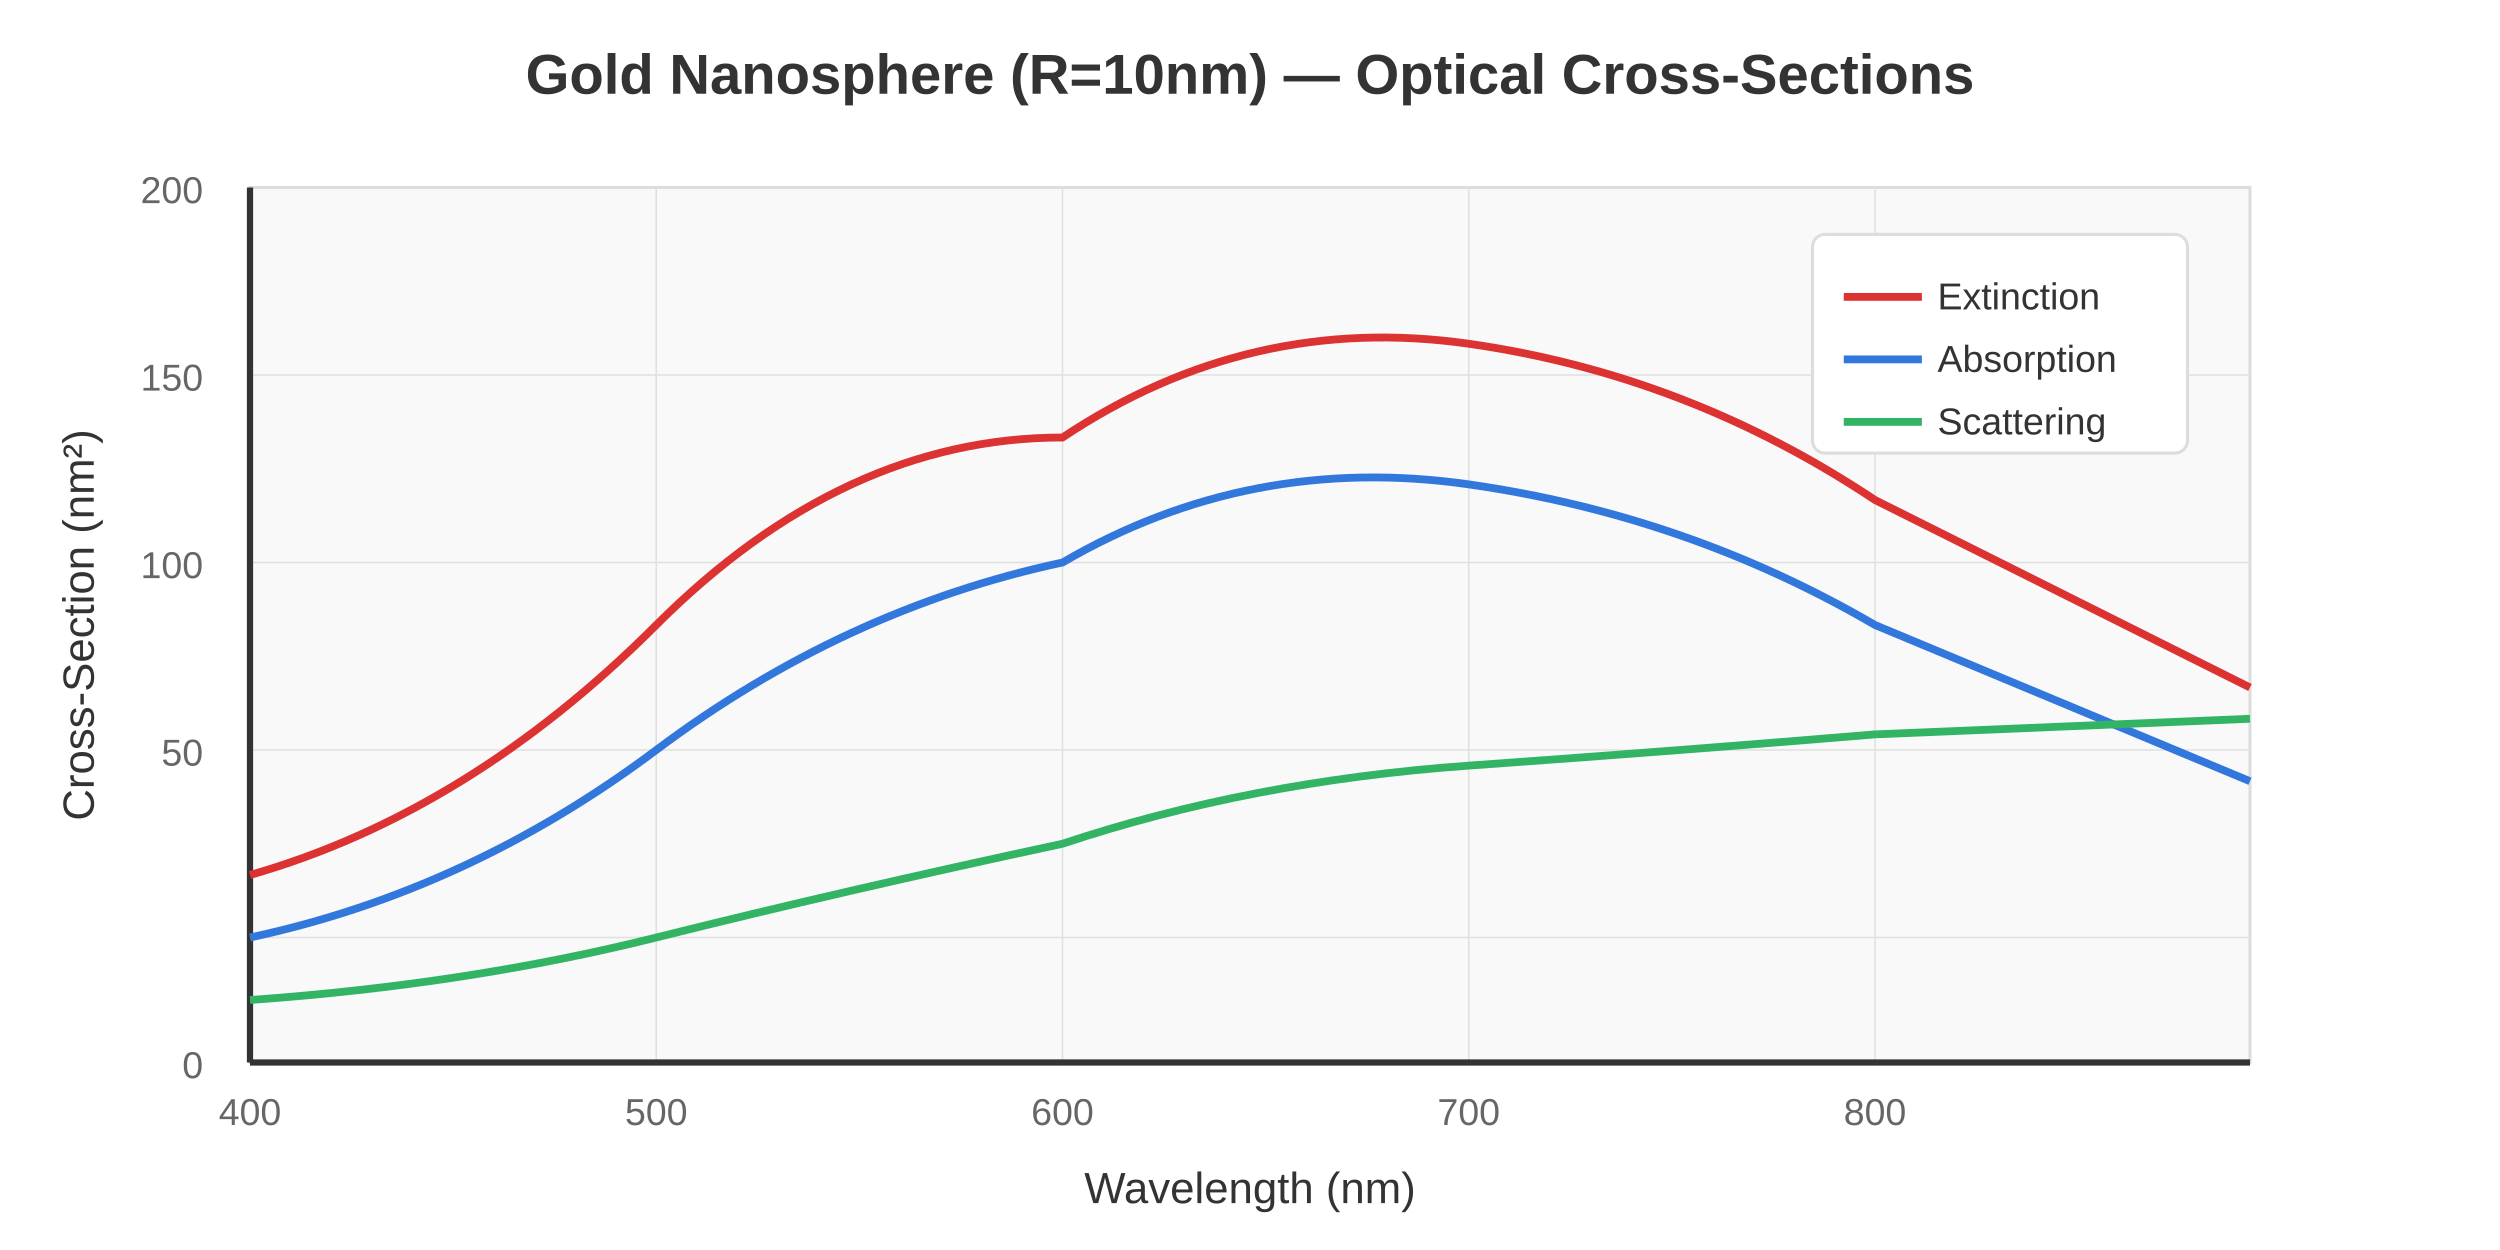
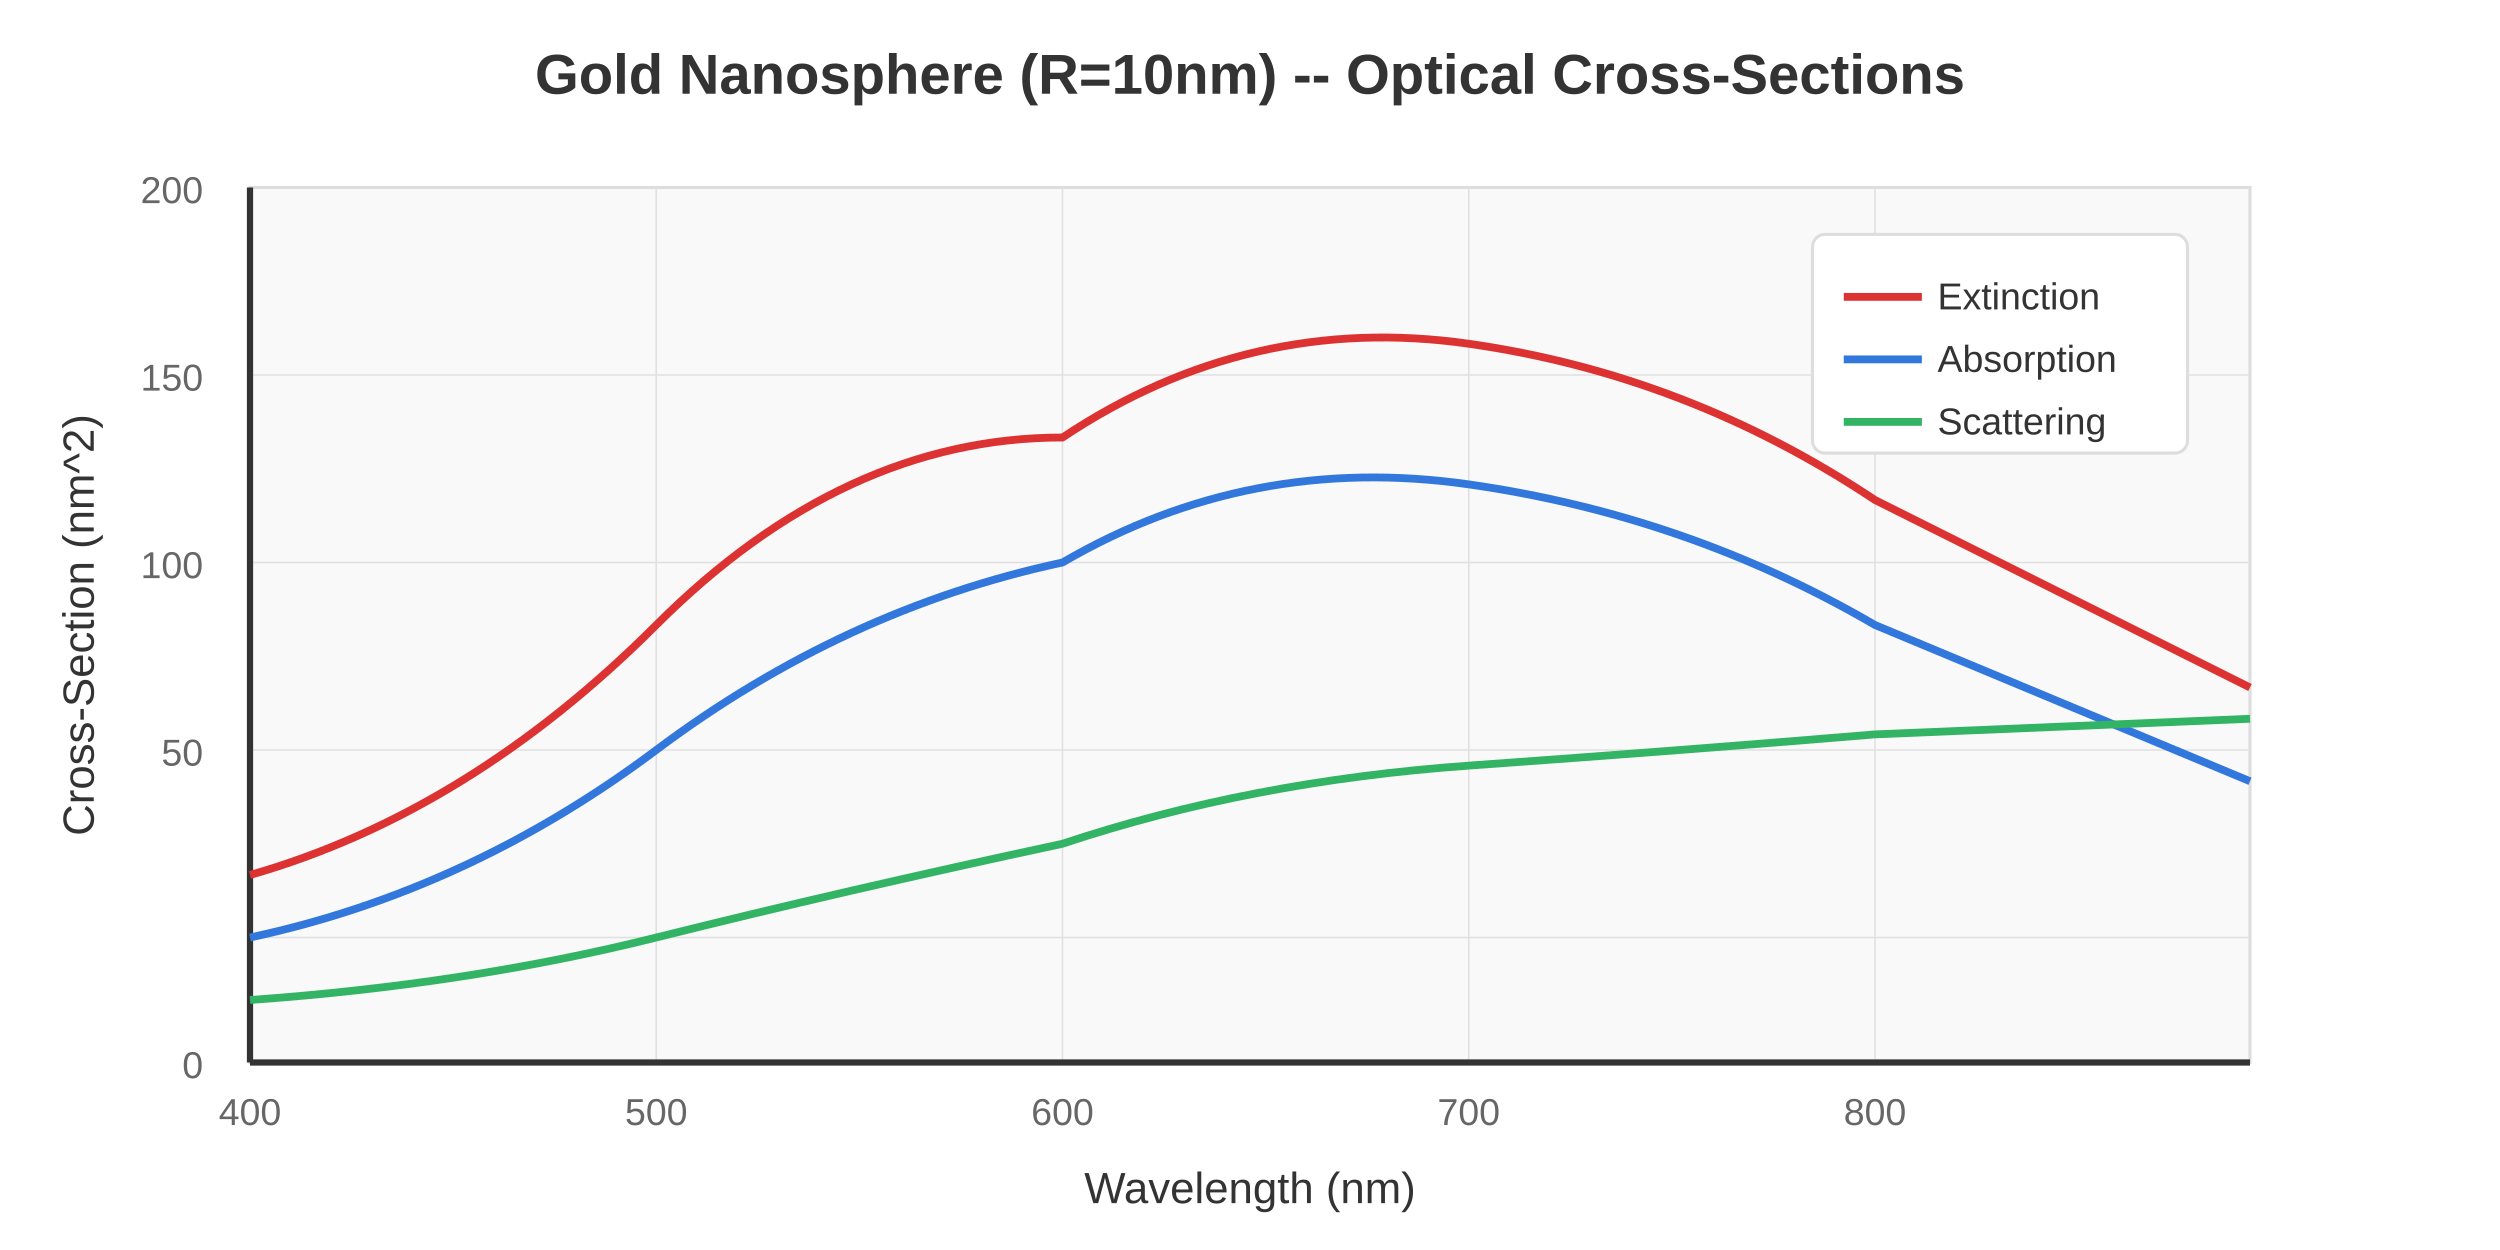
<svg xmlns="http://www.w3.org/2000/svg" viewBox="0 0 800 400">
  <rect width="800" height="400" fill="#ffffff" />
  <text x="400" y="30" font-family="Arial, sans-serif" font-size="18" font-weight="bold" text-anchor="middle" fill="#333">
-     Gold Nanosphere (R=10nm) — Optical Cross-Sections
+     Gold Nanosphere (R=10nm) -- Optical Cross-Sections
  </text>
  <rect x="80" y="60" width="640" height="280" fill="#f9f9f9" stroke="#ddd" stroke-width="1" />
  <g stroke="#e0e0e0" stroke-width="0.5">
    <line x1="80" y1="120" x2="720" y2="120" />
    <line x1="80" y1="180" x2="720" y2="180" />
    <line x1="80" y1="240" x2="720" y2="240" />
    <line x1="80" y1="300" x2="720" y2="300" />
    <line x1="210" y1="60" x2="210" y2="340" />
    <line x1="340" y1="60" x2="340" y2="340" />
    <line x1="470" y1="60" x2="470" y2="340" />
    <line x1="600" y1="60" x2="600" y2="340" />
  </g>
  <line x1="80" y1="340" x2="720" y2="340" stroke="#333" stroke-width="2" />
  <line x1="80" y1="60" x2="80" y2="340" stroke="#333" stroke-width="2" />
  <path d="M 80,280 Q 150,260 210,200 T 340,140 Q 400,100 470,110 Q 540,120 600,160 L 720,220" fill="none" stroke="#dc3232" stroke-width="2.5" />
  <path d="M 80,300 Q 150,285 210,240 T 340,180 Q 400,145 470,155 Q 540,165 600,200 L 720,250" fill="none" stroke="#3278dc" stroke-width="2.5" />
  <path d="M 80,320 Q 150,315 210,300 T 340,270 Q 400,250 470,245 Q 540,240 600,235 L 720,230" fill="none" stroke="#32b464" stroke-width="2.5" />
  <text x="80" y="360" font-family="Arial, sans-serif" font-size="12" text-anchor="middle" fill="#666">400</text>
  <text x="210" y="360" font-family="Arial, sans-serif" font-size="12" text-anchor="middle" fill="#666">500</text>
  <text x="340" y="360" font-family="Arial, sans-serif" font-size="12" text-anchor="middle" fill="#666">600</text>
  <text x="470" y="360" font-family="Arial, sans-serif" font-size="12" text-anchor="middle" fill="#666">700</text>
  <text x="600" y="360" font-family="Arial, sans-serif" font-size="12" text-anchor="middle" fill="#666">800</text>
  <text x="65" y="65" font-family="Arial, sans-serif" font-size="12" text-anchor="end" fill="#666">200</text>
  <text x="65" y="125" font-family="Arial, sans-serif" font-size="12" text-anchor="end" fill="#666">150</text>
  <text x="65" y="185" font-family="Arial, sans-serif" font-size="12" text-anchor="end" fill="#666">100</text>
  <text x="65" y="245" font-family="Arial, sans-serif" font-size="12" text-anchor="end" fill="#666">50</text>
  <text x="65" y="345" font-family="Arial, sans-serif" font-size="12" text-anchor="end" fill="#666">0</text>
  <text x="400" y="385" font-family="Arial, sans-serif" font-size="14" text-anchor="middle" fill="#333">
    Wavelength (nm)
  </text>
  <text x="30" y="200" font-family="Arial, sans-serif" font-size="14" text-anchor="middle" fill="#333" transform="rotate(-90 30 200)">
-     Cross-Section (nm²)
+     Cross-Section (nm^2)
  </text>
  <g transform="translate(580, 75)">
    <rect x="0" y="0" width="120" height="70" fill="white" stroke="#ddd" stroke-width="1" rx="4" />
    <line x1="10" y1="20" x2="35" y2="20" stroke="#dc3232" stroke-width="2.5" />
    <text x="40" y="24" font-family="Arial, sans-serif" font-size="12" fill="#333">Extinction</text>
    <line x1="10" y1="40" x2="35" y2="40" stroke="#3278dc" stroke-width="2.5" />
    <text x="40" y="44" font-family="Arial, sans-serif" font-size="12" fill="#333">Absorption</text>
    <line x1="10" y1="60" x2="35" y2="60" stroke="#32b464" stroke-width="2.5" />
    <text x="40" y="64" font-family="Arial, sans-serif" font-size="12" fill="#333">Scattering</text>
  </g>
</svg>
